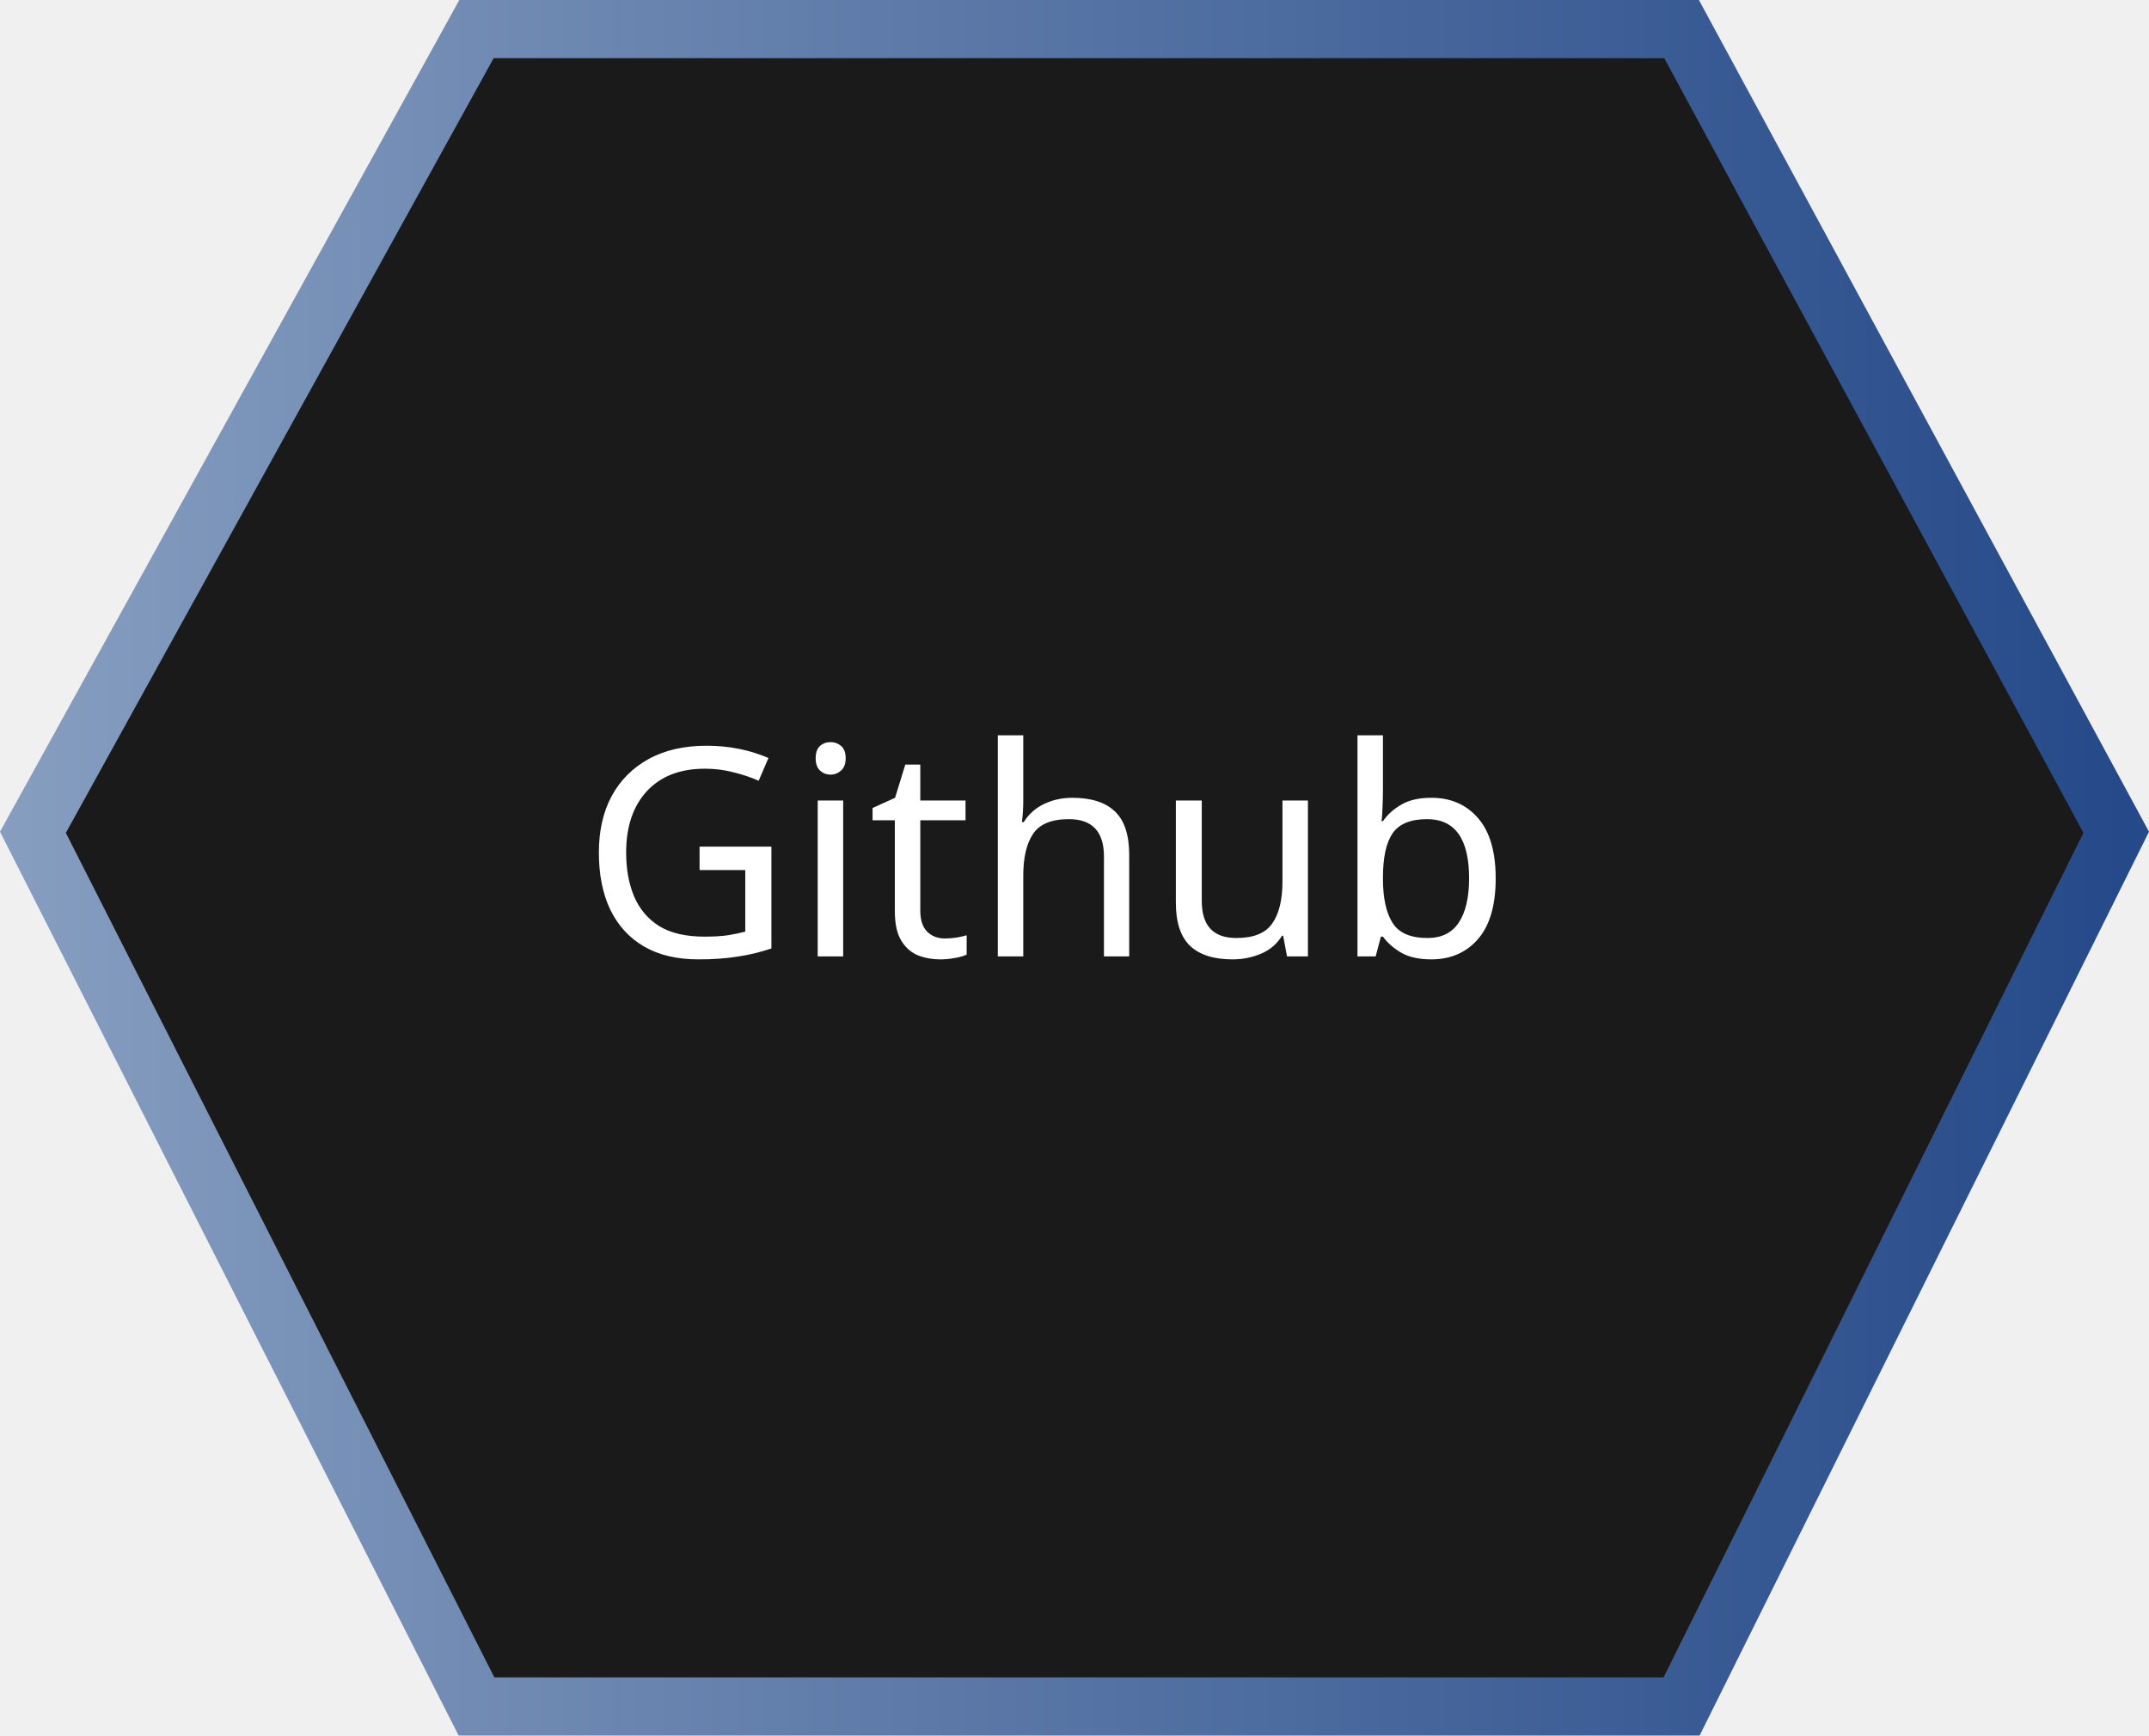
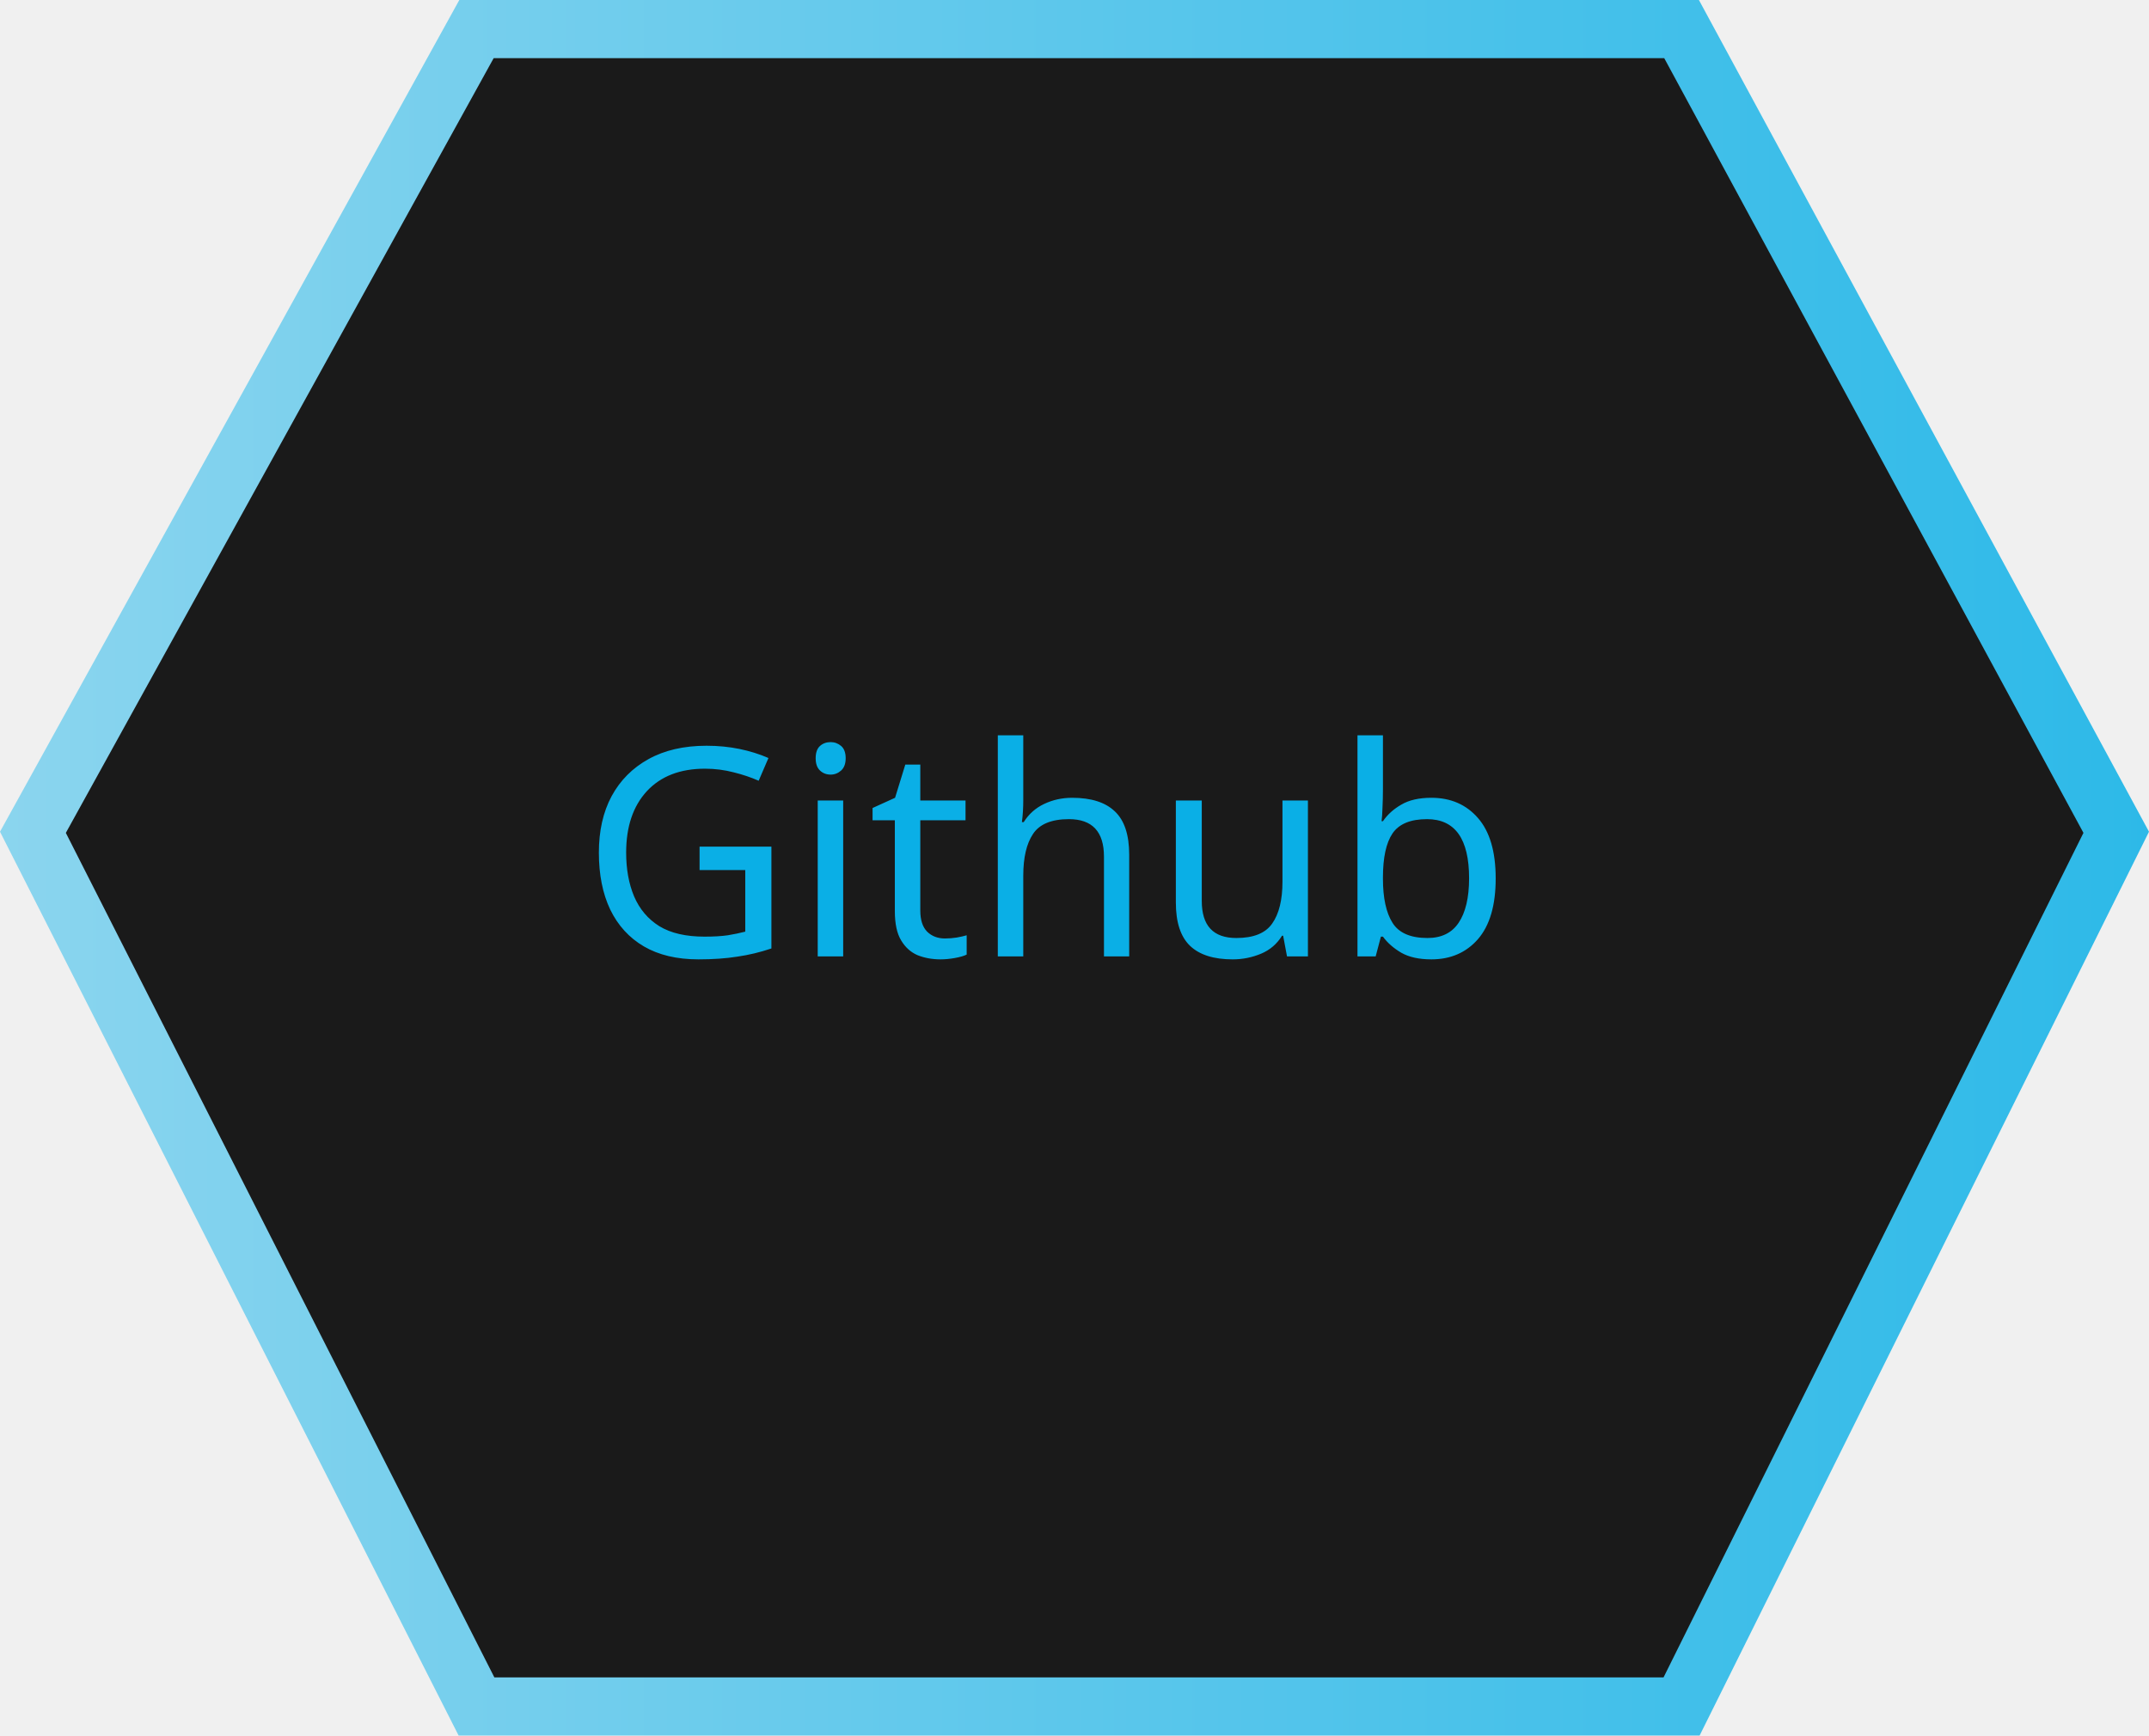
<svg xmlns="http://www.w3.org/2000/svg" width="147.716" height="119.32" viewBox="0 0 147.716 119.32">
  <g id="tools4" transform="translate(-209.054 -792.244)">
    <path id="Path_1" data-name="Path 1" d="M241.806,794.244h82.835l29.876,55.223-29.876,60.1H241.806l-30.489-60.1Z" fill="rgba(10%,10%,10%,1)" stroke="url(#linear-gradient)" stroke-width="4" />
-     <text id="Github_" data-name="Github " transform="translate(249 858)" fill="#fff" font-size="20" font-family="SegoeUIBlack, Segoe UI">
+     <text id="Github_" data-name="Github " transform="translate(249 858)" fill="rgba(10, 175, 230, 1)" font-size="20" font-family="SegoeUIBlack, Segoe UI">
      <tspan x="0" y="0">Github</tspan>
      <tspan x="0" y="27" />
    </text>
  </g>
  <defs>
    <linearGradient id="linear-gradient" x1="-100%" y1="0" x2="200%" y2="0">
      <stop offset="0" stop-color="rgba(228,239,244,1)">
        <animate attributeName="offset" values="0;0.2;0.5" dur="2s" repeatCount="indefinite" />
      </stop>
-       <stop offset="0.8" stop-color="rgba(0,41,116,1)">
+       <stop offset="0.8" stop-color="rgba(10, 175, 230, 1)">
        <animate attributeName="offset" values="0.5;0.7;0.8;1" dur="2s" repeatCount="indefinite" />
      </stop>
    </linearGradient>
  </defs>
</svg>
